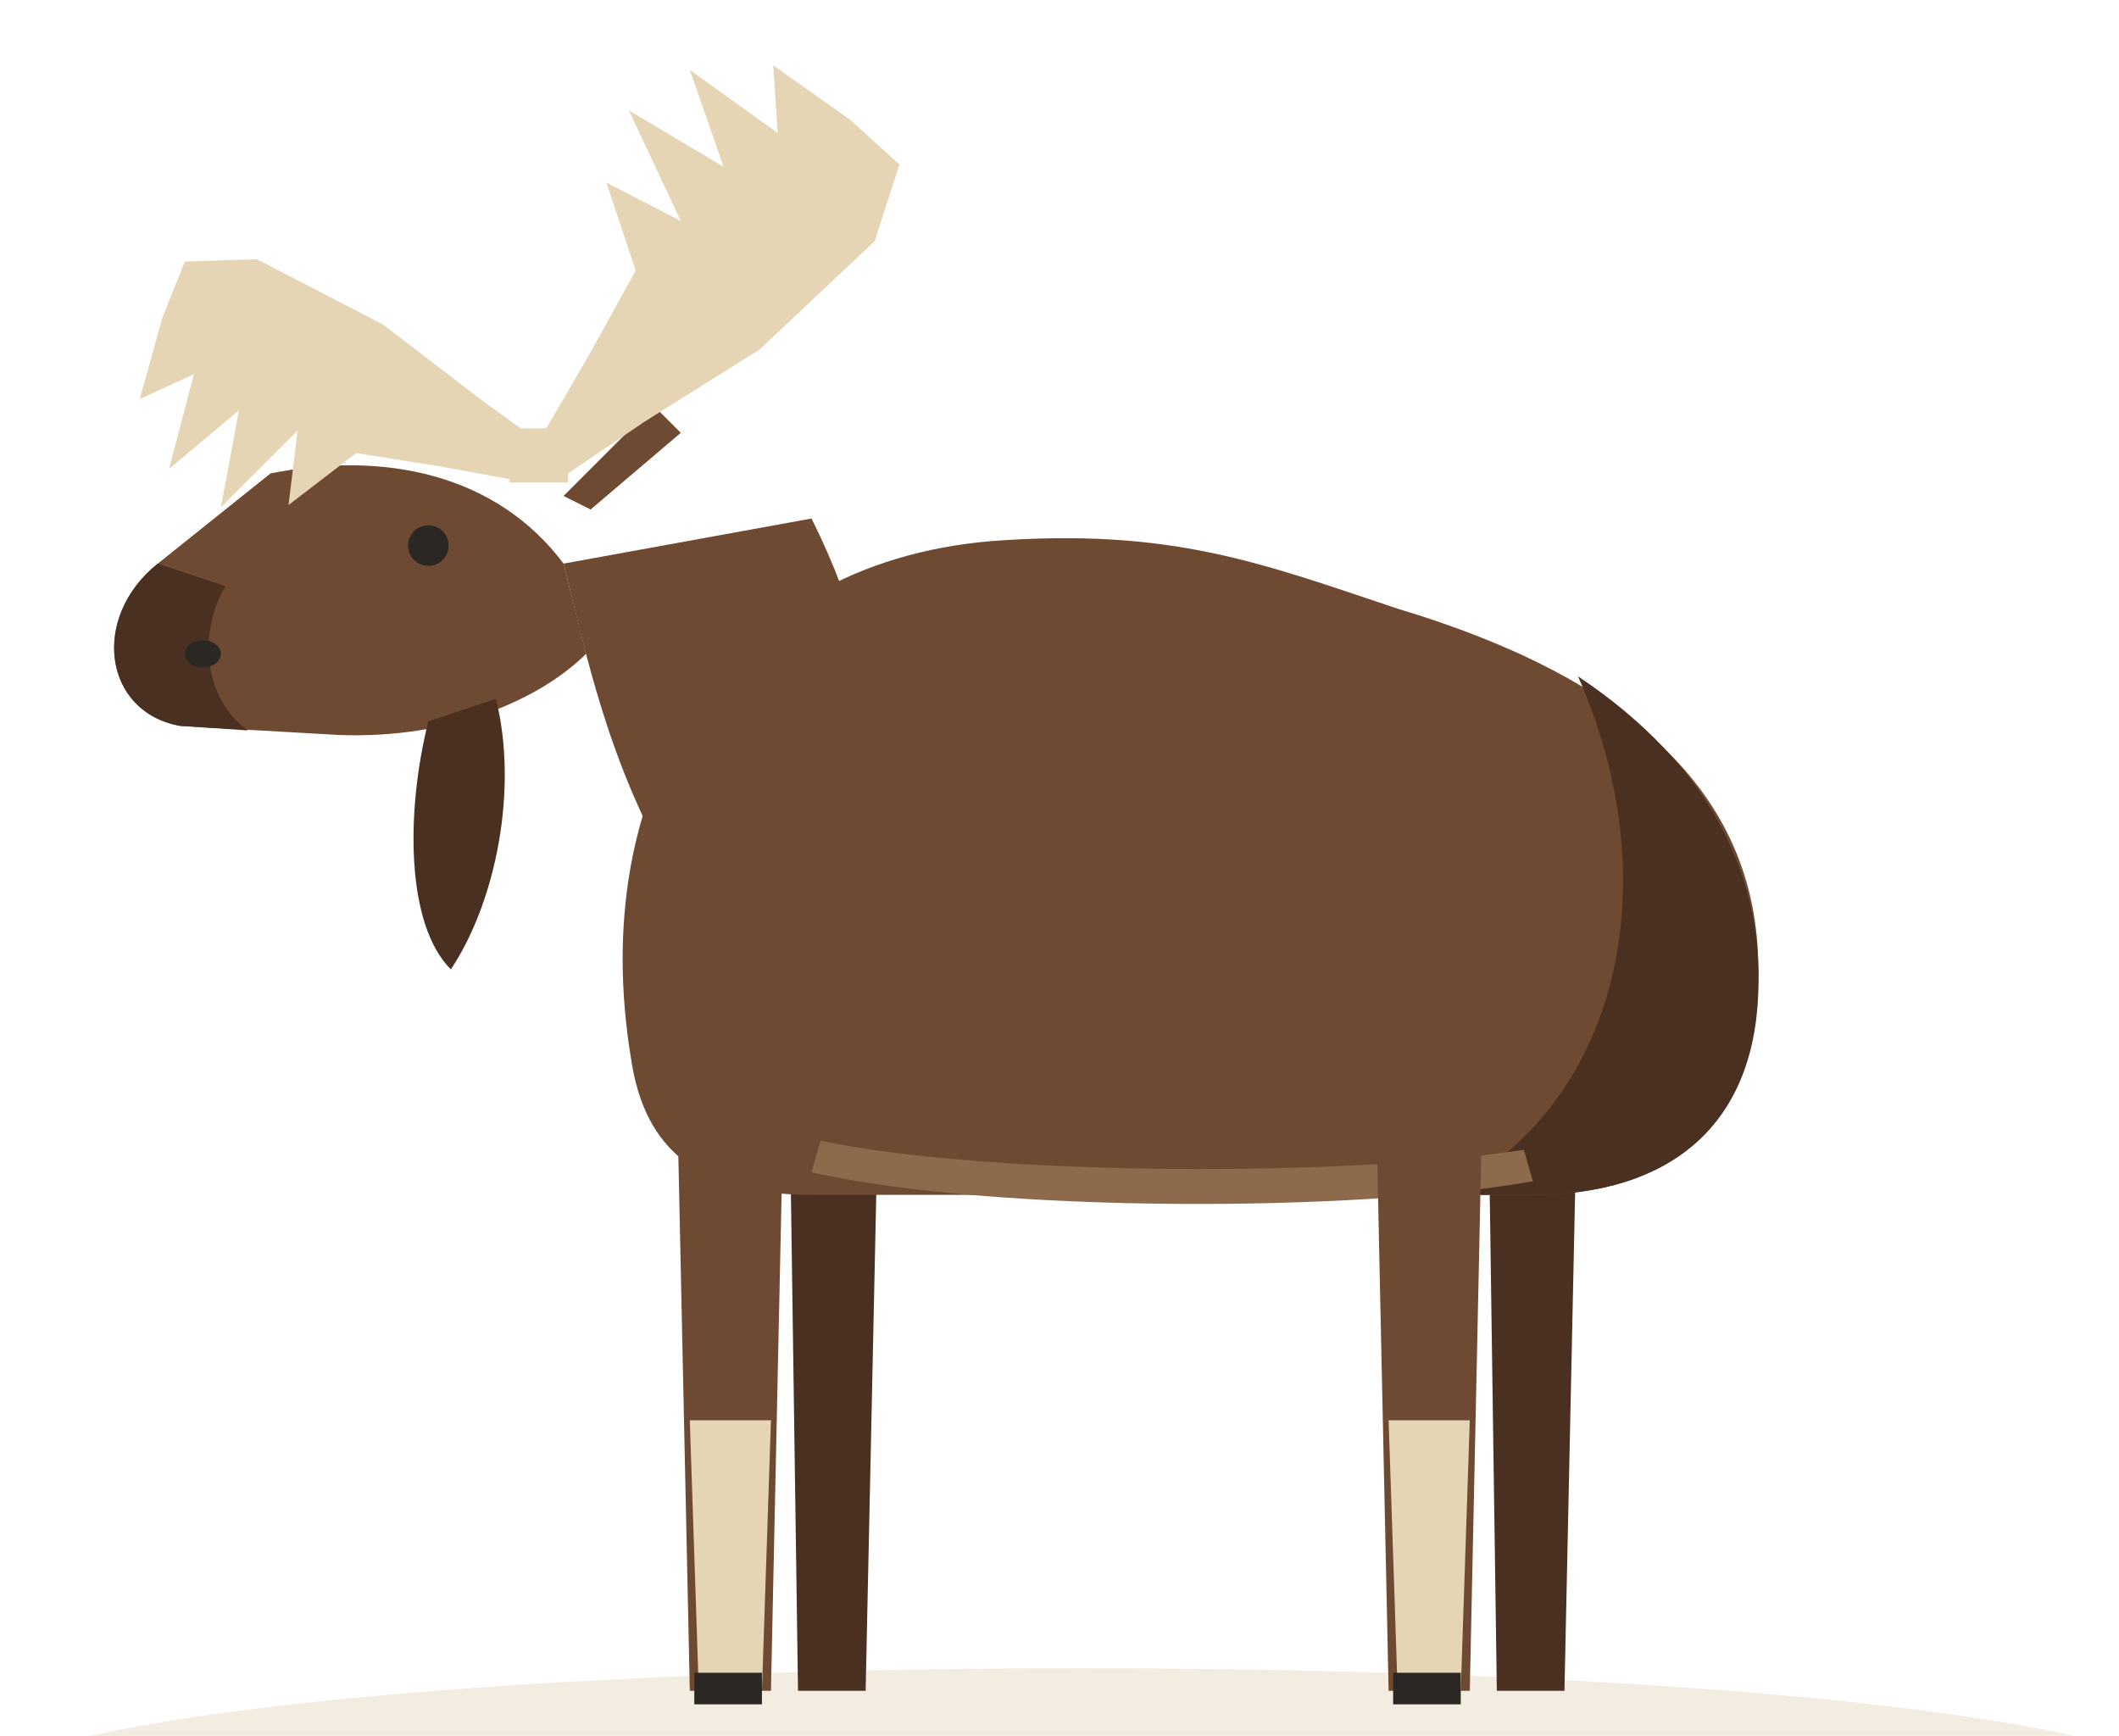
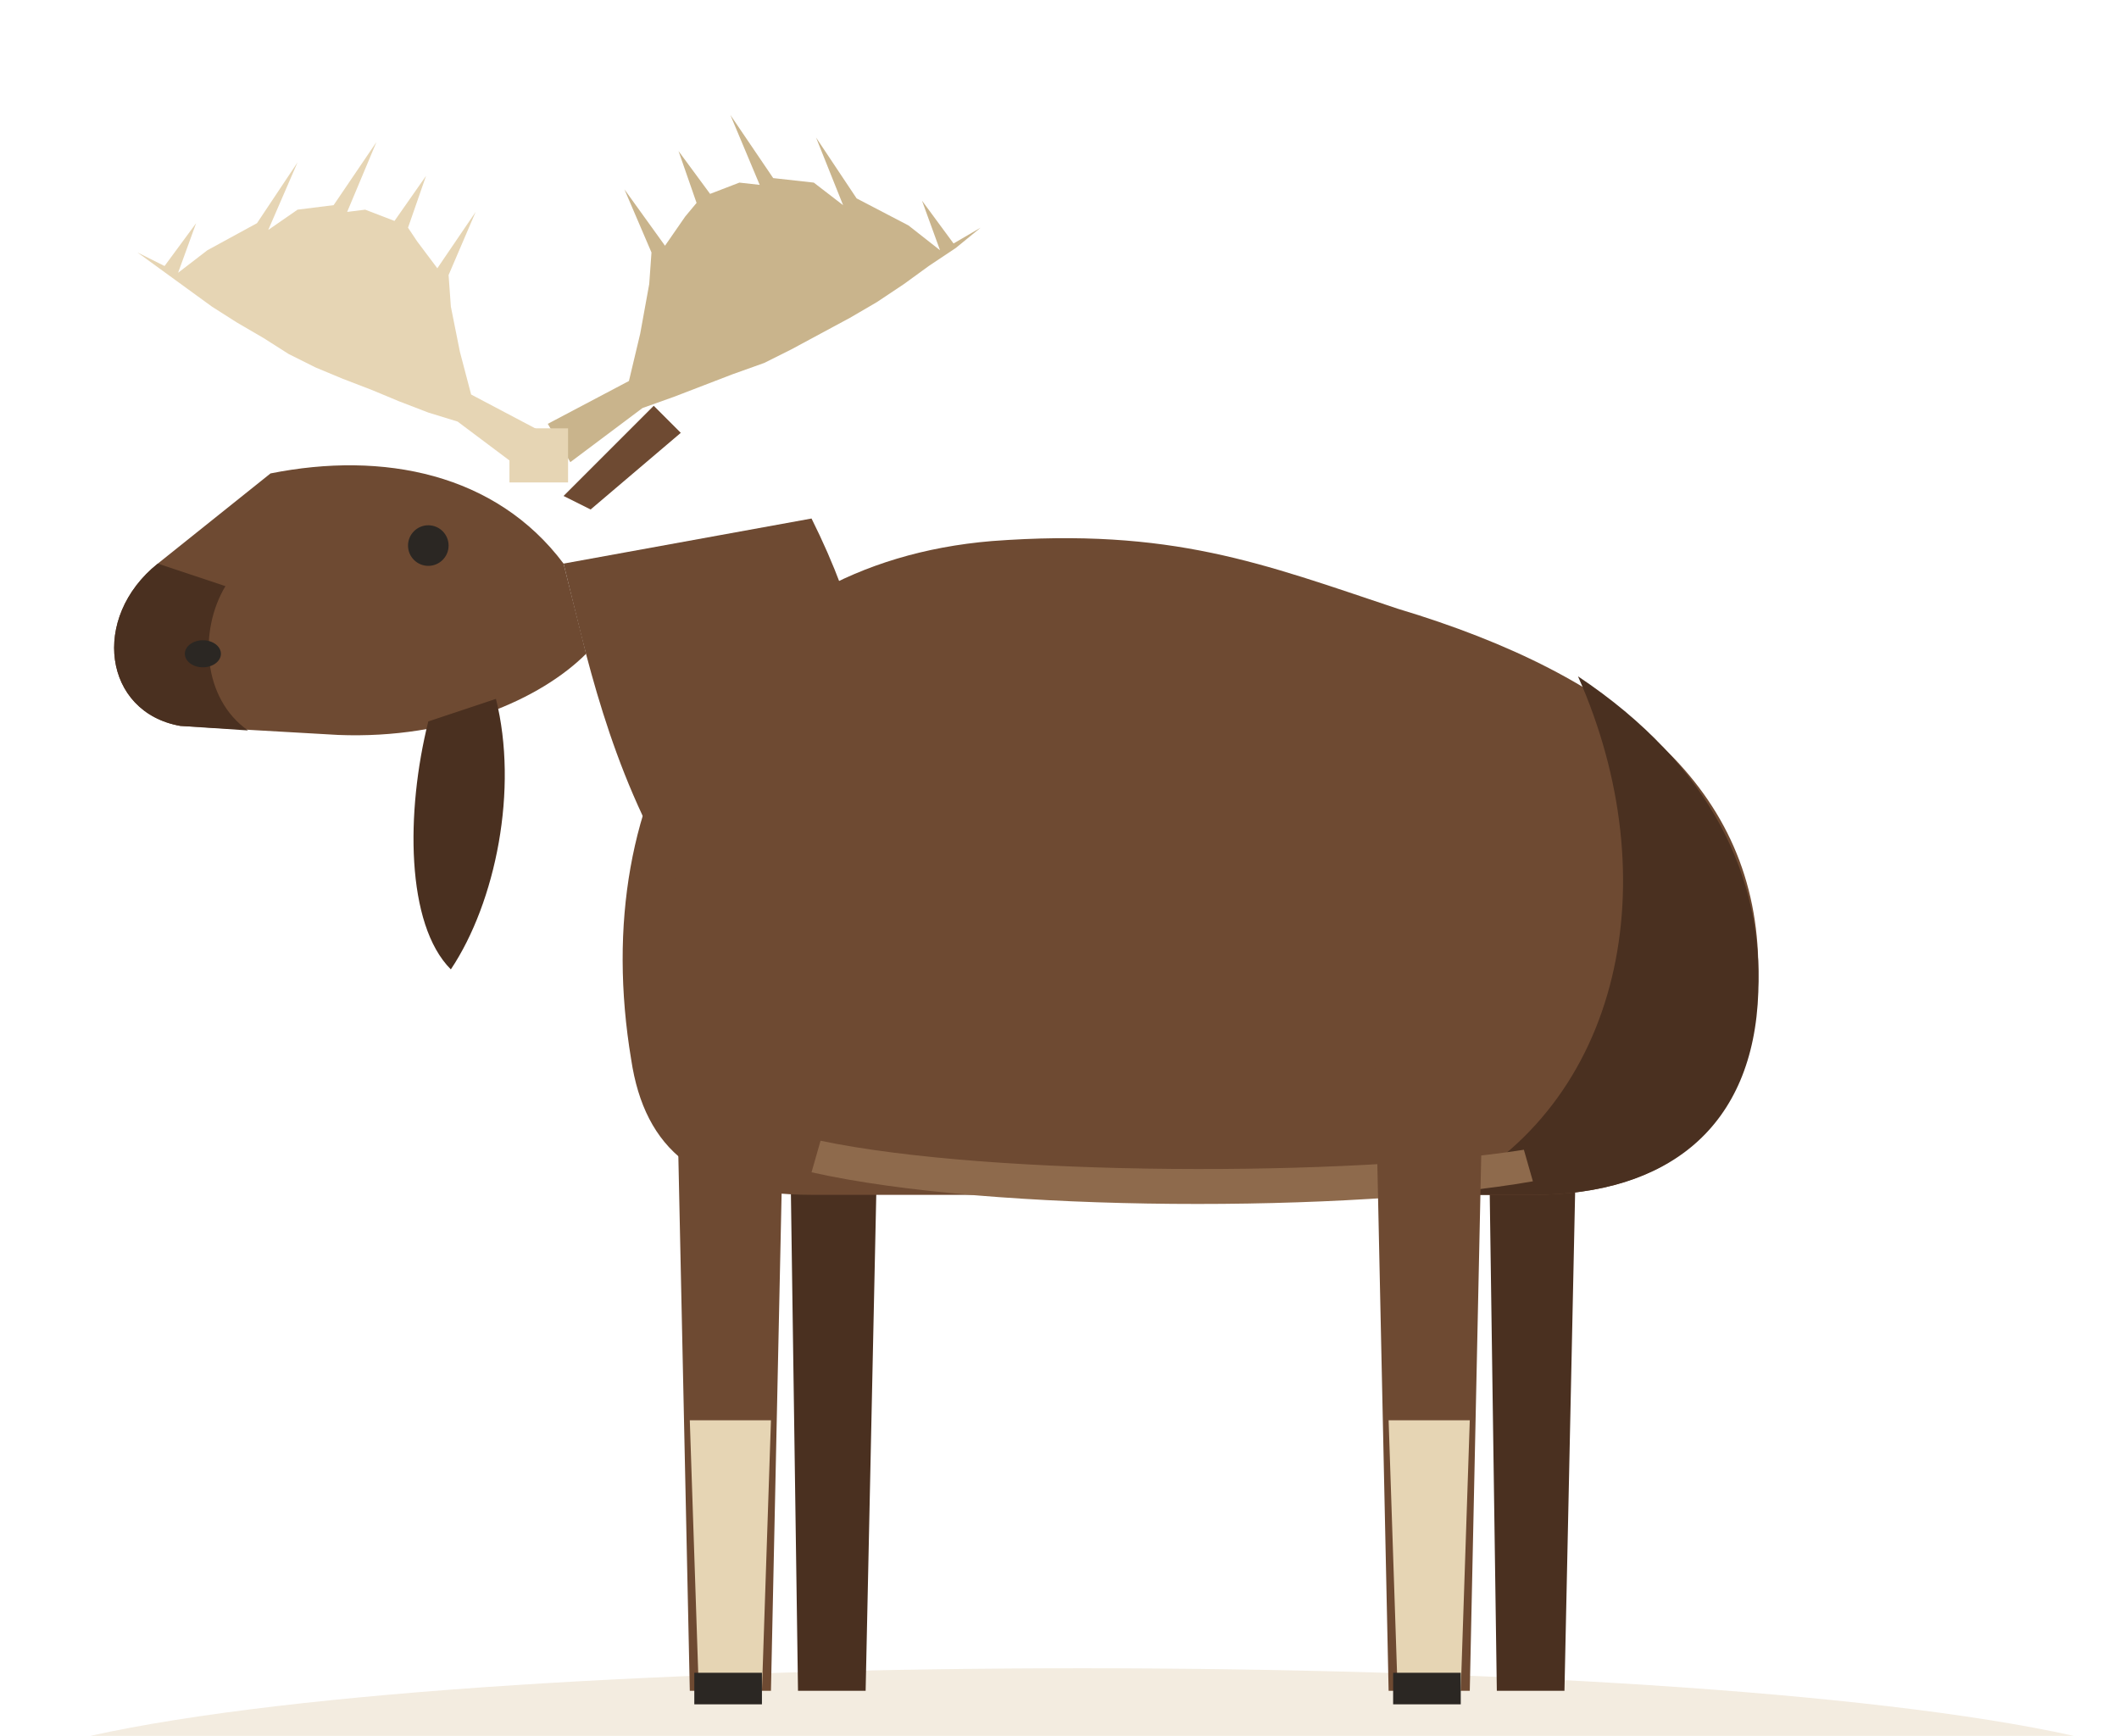
<svg xmlns="http://www.w3.org/2000/svg" viewBox="80 130 940 770" data-tb-style="pixory">
  <path fill="#f3ece0" d="M120 900C300 860 820 860 1000 900z" />
  <path fill="#4a3020" d="M430 600h40l-6 280h-30z" />
  <path fill="#4a3020" d="M740 600h40l-6 280h-30z" />
  <path fill="#6e4a32" d="M360 600C340 480 400 380 520 370C600 364 640 380 700 400C800 430 860 480 860 560C860 630 820 660 760 660H440C390 660 366 640 360 600z" />
  <path fill="#4a3020" d="M780 430C840 470 862 520 860 570C858 630 820 660 760 660H720C800 620 820 520 780 430z" />
  <path fill="#8e6a4c" d="M440 650C520 668 680 668 760 654L756 640C680 652 520 652 444 636z" />
  <path fill="#6e4a32" d="M380 600h48l-6 280h-36z" />
  <path fill="#e6d5b4" d="M386 760h36l-4 120h-28z" />
  <path fill="#2b2723" d="M388 872h30v14h-30z" />
  <path fill="#6e4a32" d="M690 600h48l-6 280h-36z" />
  <path fill="#e6d5b4" d="M696 760h36l-4 120h-28z" />
  <path fill="#2b2723" d="M698 872h30v14h-30z" />
  <path fill="#6e4a32" d="M380 520C350 470 340 420 330 380L440 360C460 400 470 440 470 480z" />
  <path fill="#6e4a32" d="M330 380C300 340 250 330 200 340L150 380C120 404 126 446 160 452L230 456C280 458 320 440 340 420z" />
  <path fill="#4a3020" d="M150 380C120 404 126 446 160 452L190 454C170 440 168 410 180 390z" />
  <path fill="#4a3020" d="M300 440C310 480 300 530 280 560C260 540 260 490 270 450z" />
  <circle fill="#2b2723" cx="270" cy="372" r="9" />
  <ellipse fill="#2b2723" cx="170" cy="420" rx="8" ry="6" />
  <path fill="#6e4a32" d="M330 350l40-40 12 12-40 34z" />
-   <path fill="#e6d5b4" d="M314 344L276 337L238 331L208 354L212 321L178 355L186 312L155 338L166 296L142 307L152 271L162 246L194 245L250 274L293 307L322 328z" />
-   <path fill="#e6d5b4" d="M320 324L341 288L362 250L349 211L382 228L359 179L401 204L386 161L425 189L423 159L457 183L479 203L468 237L417 285L366 317L332 340z" />
+   <path fill="#c9b48c" d="M365 311L379 306L392 301L405 296L419 291L431 285L444 278L457 271L469 264L481 256L492 248L504 240L515 231L515 231L503 238L489 219L497 241L483 230L460 218L442 191L454 221L441 211L423 209L404 181L417 212L408 211L395 216L381 197L389 220L384 226L375 239L357 214L369 242L368 256L364 278L359 299L323 318L333 335z" />
+   <path fill="#e6d5b4" d="M283 317L270 313L257 308L245 303L232 298L220 293L208 287L197 280L185 273L174 266L163 258L152 250L141 242L141 242L153 248L167 229L159 251L172 241L194 229L212 202L199 232L212 223L228 221L247 193L234 224L242 223L255 228L269 208L261 231L265 237L274 249L291 224L279 252L280 266L284 286L289 305L325 324L315 341z" />
  <path fill="#e6d5b4" d="M306 320h26v24h-26z" />
</svg>
